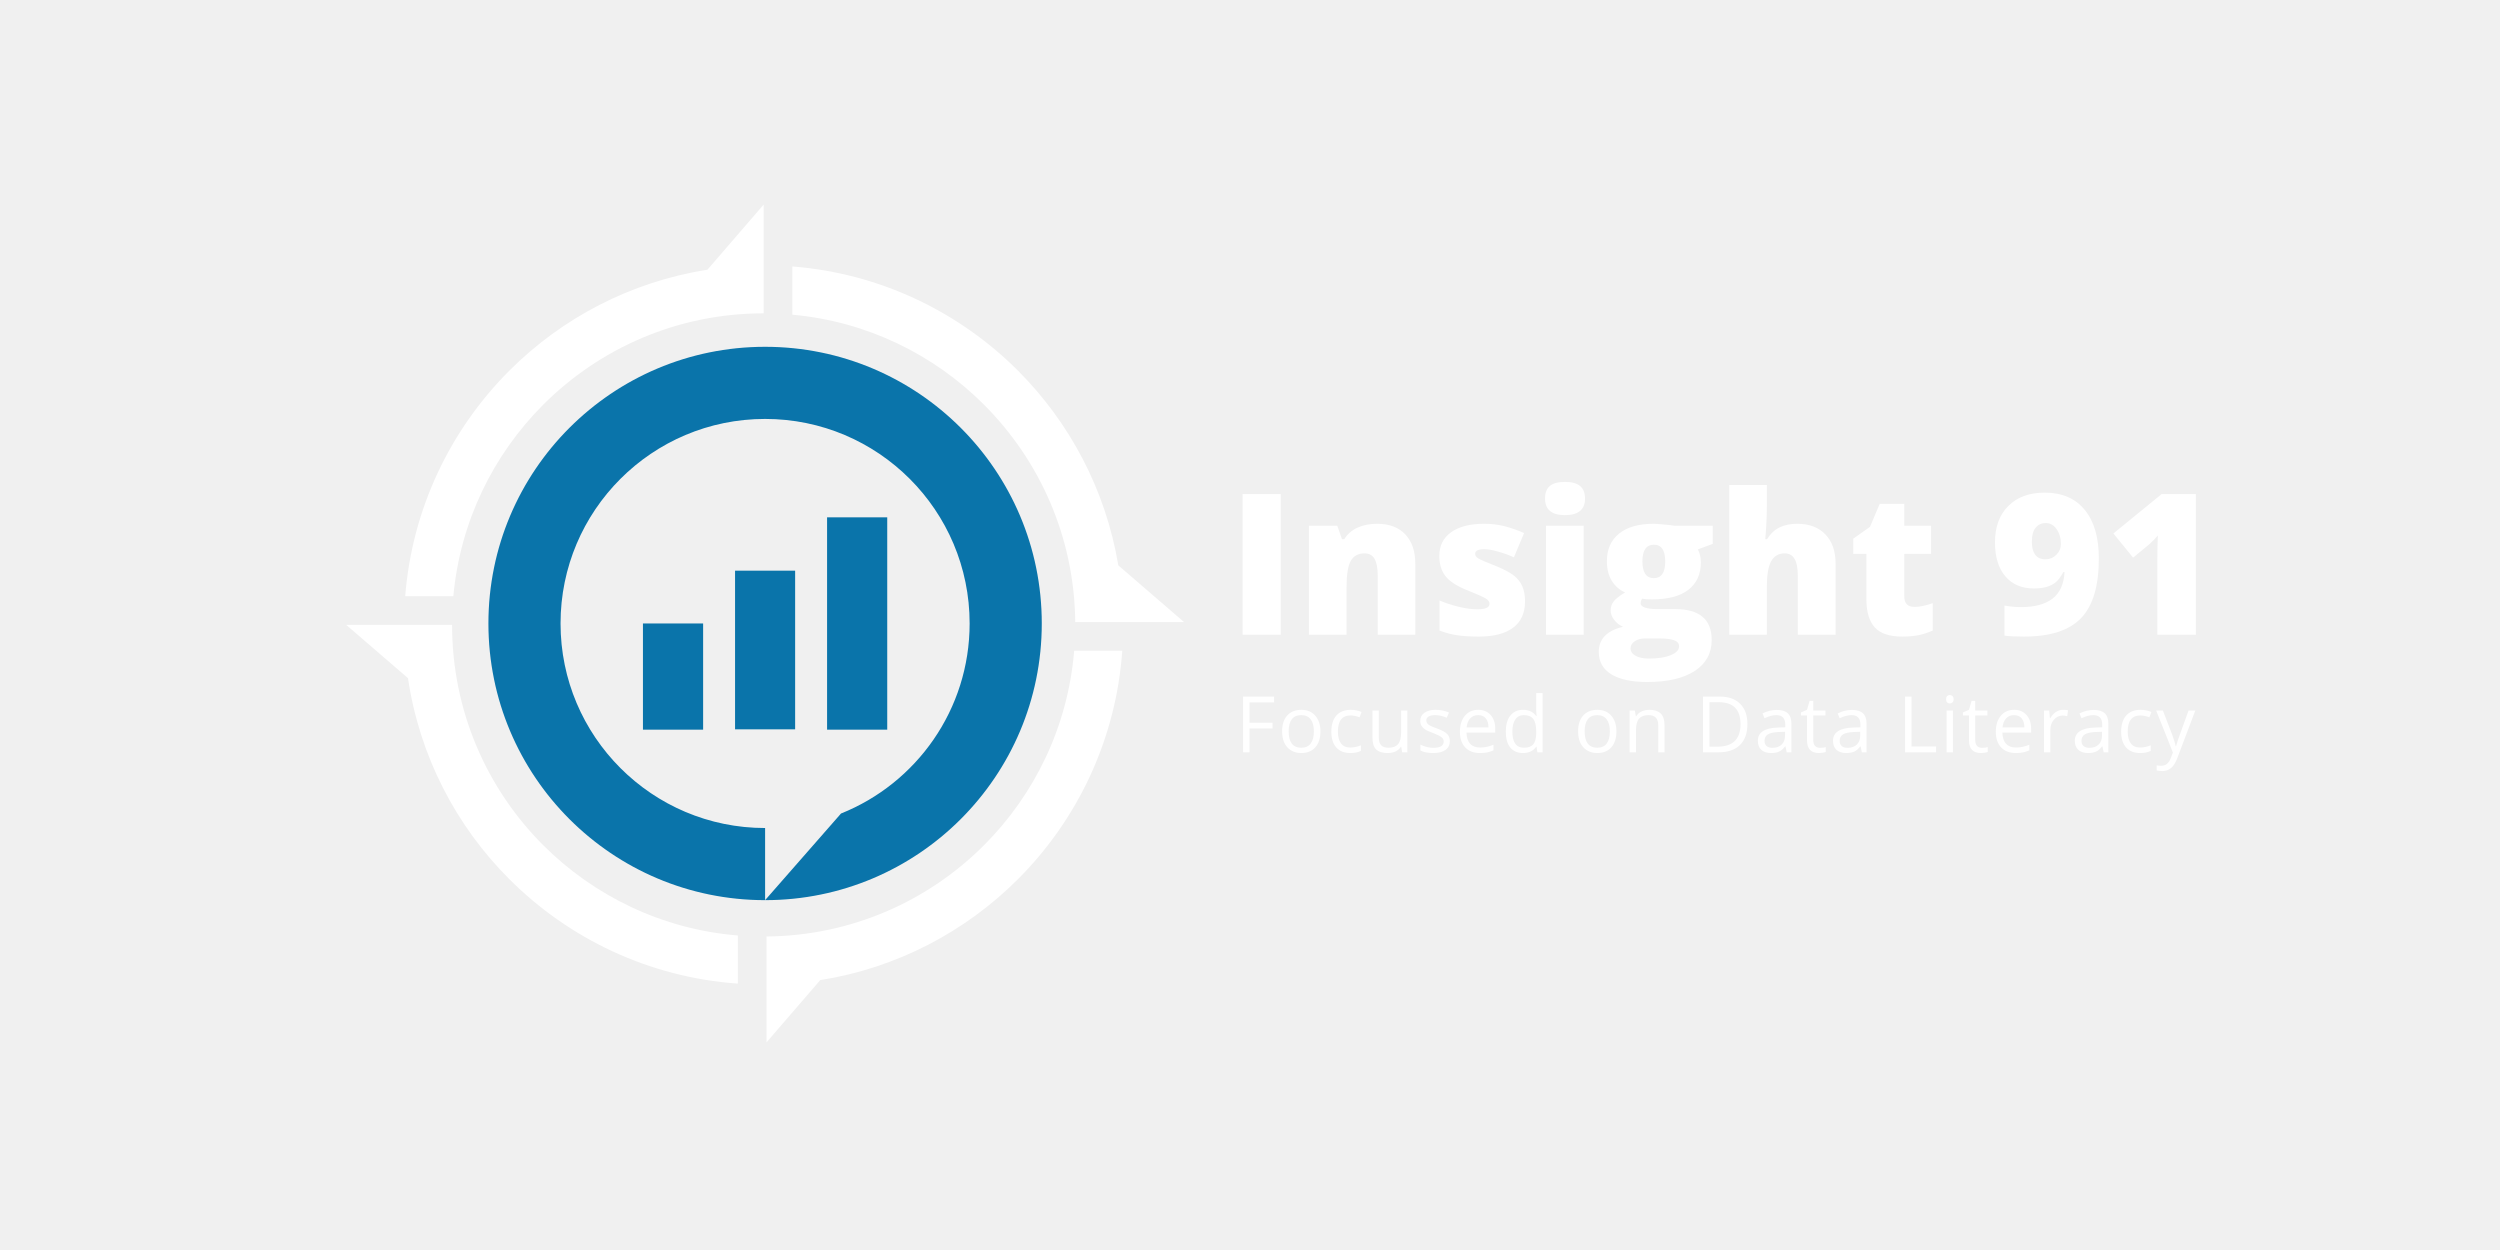
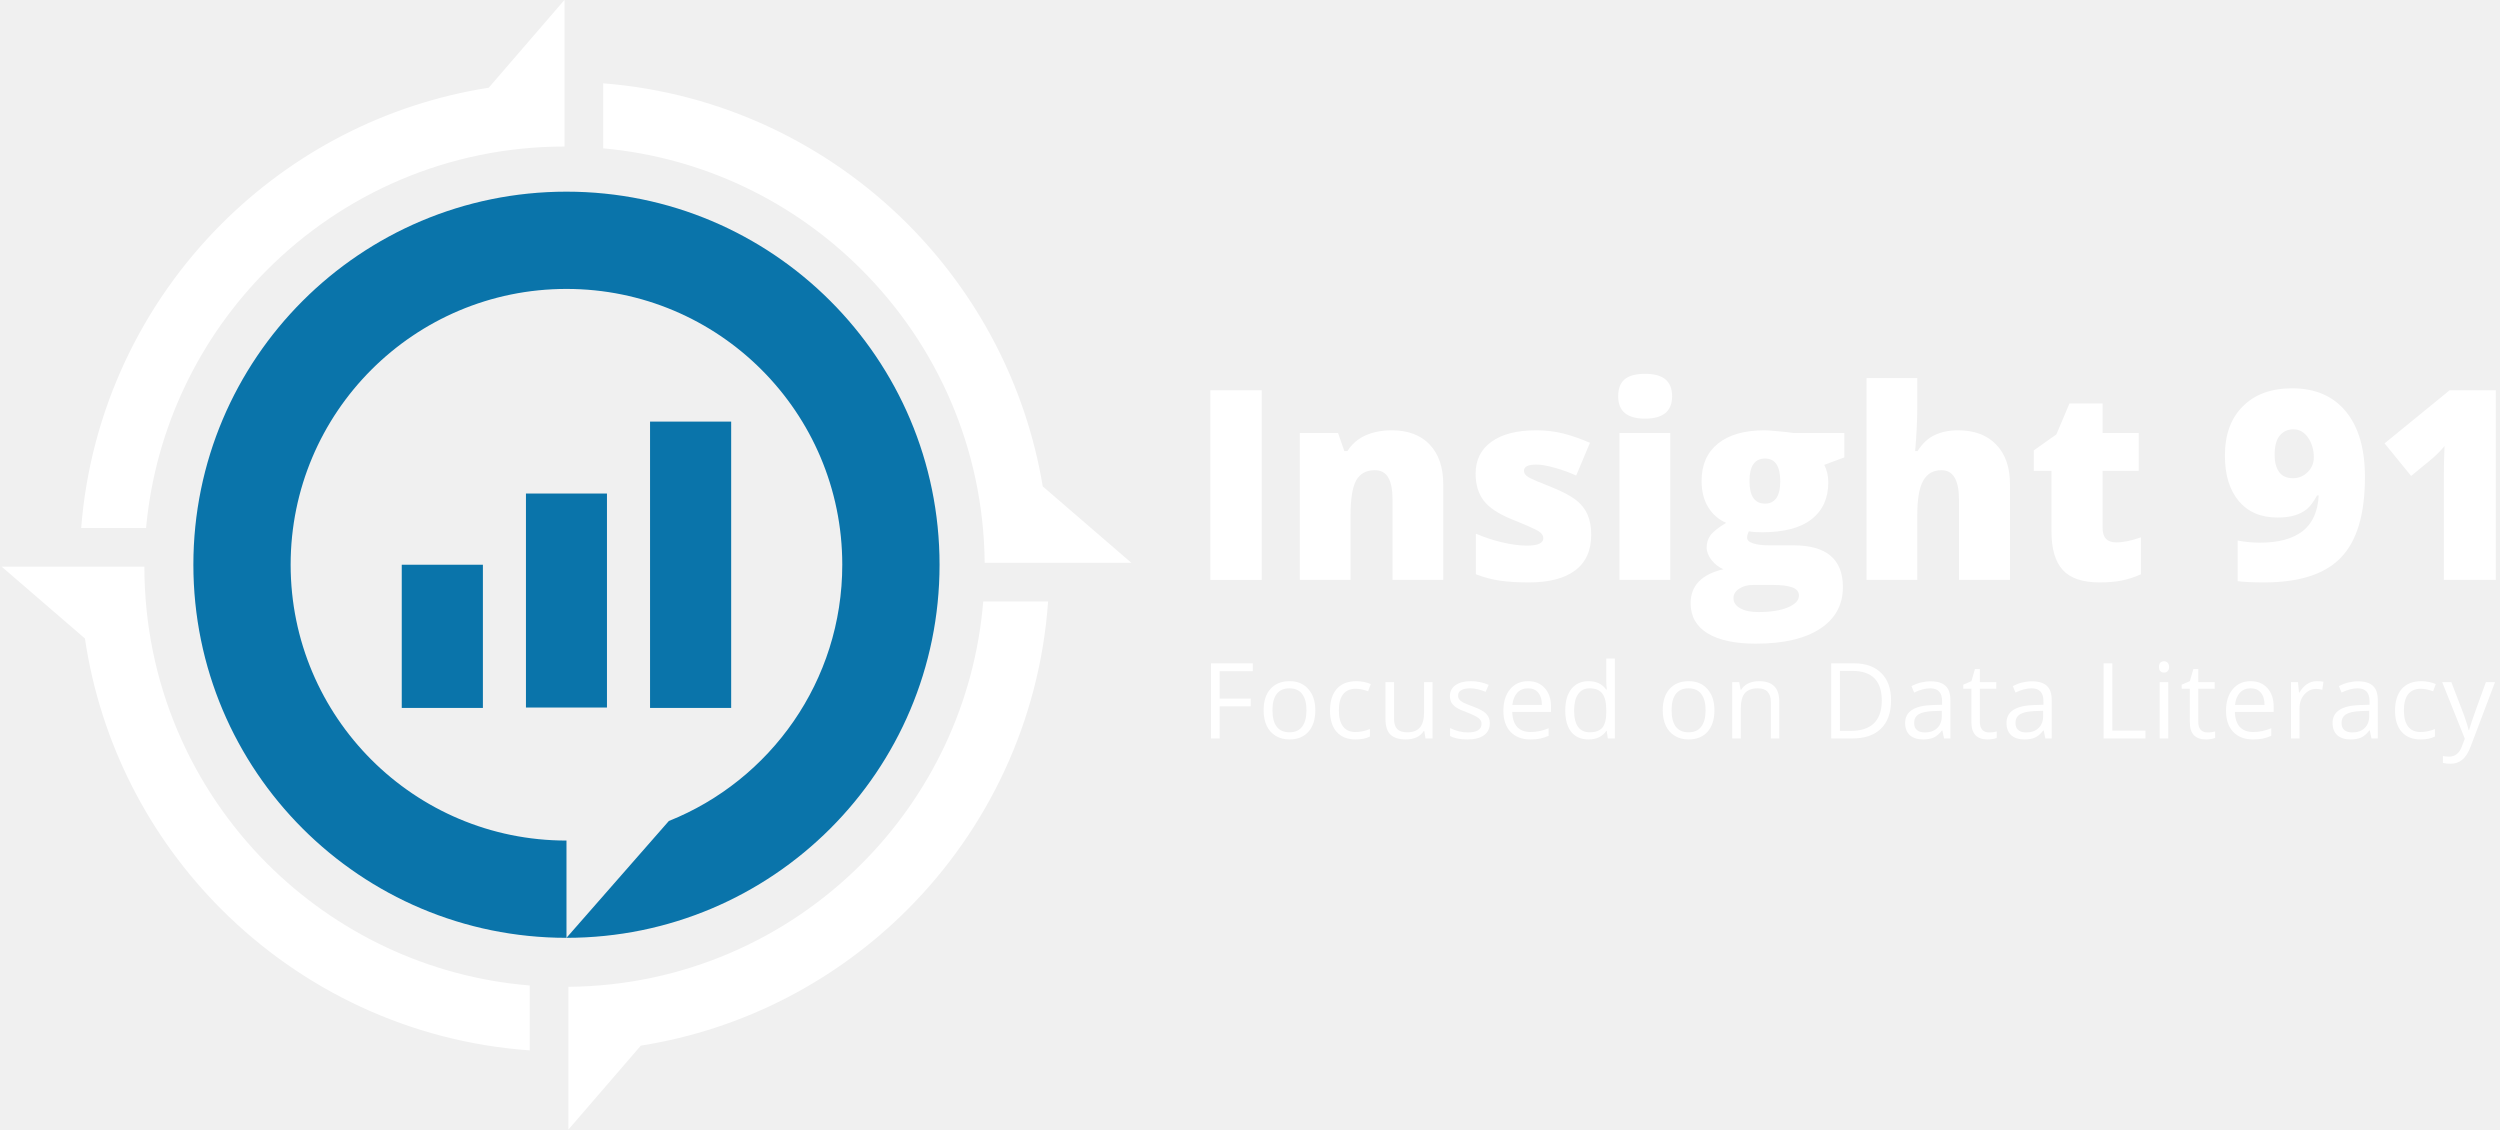
- <svg xmlns="http://www.w3.org/2000/svg" width="500" zoomAndPan="magnify" viewBox="0 0 375 187.5" height="250" preserveAspectRatio="xMidYMid meet" version="1.0">
+ <svg xmlns="http://www.w3.org/2000/svg" width="500" zoomAndPan="magnify" viewBox="52 30.7 277.6 125.7" height="226" preserveAspectRatio="xMidYMid meet" version="1.0">
  <defs>
    <g />
    <clipPath id="b1276a21bf">
      <path d="M 51.934 30.688 L 177.598 30.688 L 177.598 156.352 L 51.934 156.352 Z M 51.934 30.688 " clip-rule="nonzero" />
    </clipPath>
  </defs>
  <g clip-path="url(#b1276a21bf)">
    <path fill="#ffffff" d="M 118.852 39.969 C 132.035 41.008 143.879 46.785 152.691 55.594 C 160.449 63.367 165.859 73.484 167.746 84.805 L 177.598 93.305 L 161.285 93.305 C 161.164 80.566 155.957 69.059 147.59 60.695 C 140.09 53.18 130.039 48.215 118.852 47.203 Z M 51.934 93.734 L 61.199 101.723 C 62.93 113.422 68.418 123.906 76.406 131.879 C 85.312 140.781 97.32 146.598 110.676 147.543 L 110.676 140.324 C 99.316 139.395 89.102 134.387 81.492 126.793 C 73.035 118.332 67.812 106.648 67.812 93.734 Z M 114.98 156.352 L 123.035 147.016 C 134.531 145.195 144.824 139.746 152.691 131.879 C 161.594 122.973 167.398 110.965 168.34 97.609 L 161.125 97.609 C 160.191 108.969 155.199 119.184 147.59 126.793 C 139.238 135.156 127.719 140.363 114.98 140.473 Z M 114.547 30.688 L 106.117 40.457 C 94.594 42.266 84.285 47.715 76.406 55.594 C 67.598 64.406 61.82 76.25 60.781 89.434 L 68 89.434 C 69.027 78.246 73.992 68.195 81.492 60.695 C 89.953 52.234 101.637 47 114.547 47 Z M 114.547 30.688 " fill-opacity="1" fill-rule="nonzero" />
  </g>
  <path fill="#0a74aa" d="M 114.766 52.02 C 137.688 52.02 156.266 70.598 156.266 93.52 C 156.266 116.445 137.688 135.023 114.766 135.023 C 91.84 135.023 73.262 116.445 73.262 93.52 C 73.262 70.598 91.84 52.02 114.766 52.02 Z M 110.258 85.602 L 119.27 85.602 L 119.27 109.402 L 110.258 109.402 Z M 124.062 77.602 L 133.086 77.602 L 133.086 109.453 L 124.062 109.453 Z M 96.441 93.52 L 105.469 93.52 L 105.469 109.453 L 96.441 109.453 Z M 114.766 62.84 C 131.711 62.84 145.445 76.574 145.445 93.52 C 145.445 106.445 137.457 117.508 126.152 122.027 L 114.766 135.023 L 114.766 124.203 C 97.82 124.203 84.082 110.465 84.082 93.52 C 84.082 76.574 97.82 62.84 114.766 62.84 Z M 114.766 62.84 " fill-opacity="1" fill-rule="evenodd" />
  <g fill="#ffffff" fill-opacity="1">
    <g transform="translate(184.1065, 95.20708)">
      <g>
        <path d="M 2.281 0 L 2.281 -21.094 L 8 -21.094 L 8 0 Z M 2.281 0 " />
      </g>
    </g>
  </g>
  <g fill="#ffffff" fill-opacity="1">
    <g transform="translate(194.3902, 95.20708)">
      <g>
        <path d="M 12.266 0 L 12.266 -8.922 C 12.266 -10.004 12.109 -10.82 11.797 -11.375 C 11.484 -11.926 10.977 -12.203 10.281 -12.203 C 9.332 -12.203 8.645 -11.82 8.219 -11.062 C 7.801 -10.301 7.594 -9 7.594 -7.156 L 7.594 0 L 1.953 0 L 1.953 -16.344 L 6.203 -16.344 L 6.906 -14.328 L 7.25 -14.328 C 7.727 -15.098 8.391 -15.676 9.234 -16.062 C 10.086 -16.445 11.066 -16.641 12.172 -16.641 C 13.984 -16.641 15.391 -16.113 16.391 -15.062 C 17.398 -14.008 17.906 -12.535 17.906 -10.641 L 17.906 0 Z M 12.266 0 " />
      </g>
    </g>
  </g>
  <g fill="#ffffff" fill-opacity="1">
    <g transform="translate(214.1786, 95.20708)">
      <g>
        <path d="M 14.578 -5.016 C 14.578 -3.266 13.977 -1.941 12.781 -1.047 C 11.594 -0.16 9.879 0.281 7.641 0.281 C 6.43 0.281 5.379 0.219 4.484 0.094 C 3.586 -0.031 2.676 -0.27 1.75 -0.625 L 1.75 -5.141 C 2.625 -4.754 3.582 -4.438 4.625 -4.188 C 5.664 -3.938 6.598 -3.812 7.422 -3.812 C 8.641 -3.812 9.25 -4.086 9.25 -4.641 C 9.25 -4.93 9.078 -5.188 8.734 -5.406 C 8.391 -5.633 7.395 -6.078 5.75 -6.734 C 4.25 -7.348 3.203 -8.047 2.609 -8.828 C 2.016 -9.617 1.719 -10.613 1.719 -11.812 C 1.719 -13.332 2.301 -14.516 3.469 -15.359 C 4.645 -16.211 6.305 -16.641 8.453 -16.641 C 9.523 -16.641 10.535 -16.52 11.484 -16.281 C 12.43 -16.039 13.414 -15.695 14.438 -15.25 L 12.906 -11.609 C 12.156 -11.953 11.363 -12.238 10.531 -12.469 C 9.695 -12.707 9.016 -12.828 8.484 -12.828 C 7.555 -12.828 7.094 -12.598 7.094 -12.141 C 7.094 -11.867 7.254 -11.633 7.578 -11.438 C 7.898 -11.238 8.832 -10.836 10.375 -10.234 C 11.52 -9.754 12.375 -9.289 12.938 -8.844 C 13.5 -8.395 13.91 -7.863 14.172 -7.25 C 14.441 -6.633 14.578 -5.891 14.578 -5.016 Z M 14.578 -5.016 " />
      </g>
    </g>
  </g>
  <g fill="#ffffff" fill-opacity="1">
    <g transform="translate(229.9285, 95.20708)">
      <g>
        <path d="M 7.625 0 L 1.969 0 L 1.969 -16.344 L 7.625 -16.344 Z M 1.828 -20.422 C 1.828 -21.266 2.062 -21.891 2.531 -22.297 C 3.008 -22.711 3.77 -22.922 4.812 -22.922 C 5.863 -22.922 6.629 -22.707 7.109 -22.281 C 7.586 -21.863 7.828 -21.242 7.828 -20.422 C 7.828 -18.766 6.82 -17.938 4.812 -17.938 C 2.82 -17.938 1.828 -18.766 1.828 -20.422 Z M 1.828 -20.422 " />
      </g>
    </g>
  </g>
  <g fill="#ffffff" fill-opacity="1">
    <g transform="translate(239.5343, 95.20708)">
      <g>
        <path d="M 17.375 -16.344 L 17.375 -13.625 L 15.141 -12.797 C 15.441 -12.234 15.594 -11.582 15.594 -10.844 C 15.594 -9.082 14.973 -7.719 13.734 -6.75 C 12.504 -5.781 10.66 -5.297 8.203 -5.297 C 7.598 -5.297 7.117 -5.332 6.766 -5.406 C 6.629 -5.156 6.562 -4.922 6.562 -4.703 C 6.562 -4.422 6.785 -4.207 7.234 -4.062 C 7.691 -3.914 8.285 -3.844 9.016 -3.844 L 11.734 -3.844 C 15.391 -3.844 17.219 -2.297 17.219 0.797 C 17.219 2.785 16.367 4.332 14.672 5.438 C 12.984 6.539 10.602 7.094 7.531 7.094 C 5.207 7.094 3.414 6.707 2.156 5.938 C 0.906 5.164 0.281 4.051 0.281 2.594 C 0.281 0.645 1.492 -0.613 3.922 -1.188 C 3.422 -1.395 2.984 -1.734 2.609 -2.203 C 2.242 -2.68 2.062 -3.148 2.062 -3.609 C 2.062 -4.117 2.203 -4.566 2.484 -4.953 C 2.766 -5.348 3.348 -5.812 4.234 -6.344 C 3.379 -6.719 2.707 -7.305 2.219 -8.109 C 1.738 -8.91 1.5 -9.879 1.5 -11.016 C 1.5 -12.797 2.102 -14.176 3.312 -15.156 C 4.531 -16.145 6.266 -16.641 8.516 -16.641 C 8.805 -16.641 9.316 -16.602 10.047 -16.531 C 10.785 -16.469 11.328 -16.406 11.672 -16.344 Z M 5.047 2.031 C 5.047 2.5 5.297 2.875 5.797 3.156 C 6.297 3.438 6.969 3.578 7.812 3.578 C 9.176 3.578 10.27 3.406 11.094 3.062 C 11.914 2.719 12.328 2.281 12.328 1.75 C 12.328 1.312 12.078 1.004 11.578 0.828 C 11.078 0.648 10.359 0.562 9.422 0.562 L 7.219 0.562 C 6.602 0.562 6.086 0.703 5.672 0.984 C 5.254 1.266 5.047 1.613 5.047 2.031 Z M 6.828 -11 C 6.828 -9.32 7.406 -8.484 8.562 -8.484 C 9.102 -8.484 9.52 -8.688 9.812 -9.094 C 10.102 -9.508 10.25 -10.133 10.25 -10.969 C 10.25 -12.656 9.688 -13.5 8.562 -13.5 C 7.406 -13.5 6.828 -12.664 6.828 -11 Z M 6.828 -11 " />
      </g>
    </g>
  </g>
  <g fill="#ffffff" fill-opacity="1">
    <g transform="translate(257.4333, 95.20708)">
      <g>
        <path d="M 12.234 0 L 12.234 -8.922 C 12.234 -11.109 11.582 -12.203 10.281 -12.203 C 9.363 -12.203 8.688 -11.812 8.25 -11.031 C 7.812 -10.258 7.594 -8.977 7.594 -7.188 L 7.594 0 L 1.953 0 L 1.953 -22.453 L 7.594 -22.453 L 7.594 -19.266 C 7.594 -17.816 7.516 -16.172 7.359 -14.328 L 7.625 -14.328 C 8.156 -15.172 8.789 -15.766 9.531 -16.109 C 10.27 -16.461 11.133 -16.641 12.125 -16.641 C 13.945 -16.641 15.363 -16.109 16.375 -15.047 C 17.395 -13.992 17.906 -12.523 17.906 -10.641 L 17.906 0 Z M 12.234 0 " />
      </g>
    </g>
  </g>
  <g fill="#ffffff" fill-opacity="1">
    <g transform="translate(277.2217, 95.20708)">
      <g>
        <path d="M 9.953 -4.172 C 10.711 -4.172 11.625 -4.359 12.688 -4.734 L 12.688 -0.625 C 11.926 -0.289 11.203 -0.055 10.516 0.078 C 9.828 0.211 9.02 0.281 8.094 0.281 C 6.195 0.281 4.828 -0.18 3.984 -1.109 C 3.148 -2.035 2.734 -3.457 2.734 -5.375 L 2.734 -12.125 L 0.766 -12.125 L 0.766 -14.406 L 3.281 -16.188 L 4.734 -19.625 L 8.422 -19.625 L 8.422 -16.344 L 12.438 -16.344 L 12.438 -12.125 L 8.422 -12.125 L 8.422 -5.75 C 8.422 -4.695 8.93 -4.172 9.953 -4.172 Z M 9.953 -4.172 " />
      </g>
    </g>
  </g>
  <g fill="#ffffff" fill-opacity="1">
    <g transform="translate(290.8082, 95.20708)">
      <g />
    </g>
  </g>
  <g fill="#ffffff" fill-opacity="1">
    <g transform="translate(298.4813, 95.20708)">
      <g>
        <path d="M 16.344 -11.438 C 16.344 -7.312 15.453 -4.328 13.672 -2.484 C 11.898 -0.641 9.055 0.281 5.141 0.281 C 3.848 0.281 2.863 0.234 2.188 0.141 L 2.188 -4.375 C 3.02 -4.219 3.848 -4.141 4.672 -4.141 C 6.711 -4.141 8.285 -4.562 9.391 -5.406 C 10.492 -6.25 11.098 -7.578 11.203 -9.391 L 11.016 -9.391 C 10.641 -8.703 10.27 -8.203 9.906 -7.891 C 9.539 -7.586 9.094 -7.352 8.562 -7.188 C 8.039 -7.02 7.383 -6.938 6.594 -6.938 C 4.77 -6.938 3.344 -7.547 2.312 -8.766 C 1.281 -9.992 0.766 -11.68 0.766 -13.828 C 0.766 -16.16 1.43 -17.988 2.766 -19.312 C 4.098 -20.645 5.922 -21.312 8.234 -21.312 C 10.816 -21.312 12.812 -20.453 14.219 -18.734 C 15.633 -17.023 16.344 -14.594 16.344 -11.438 Z M 8.391 -16.75 C 7.766 -16.75 7.258 -16.52 6.875 -16.062 C 6.488 -15.613 6.297 -14.891 6.297 -13.891 C 6.297 -13.098 6.461 -12.469 6.797 -12 C 7.129 -11.539 7.645 -11.312 8.344 -11.312 C 8.969 -11.312 9.508 -11.535 9.969 -11.984 C 10.426 -12.441 10.656 -12.988 10.656 -13.625 C 10.656 -14.477 10.441 -15.211 10.016 -15.828 C 9.586 -16.441 9.047 -16.75 8.391 -16.75 Z M 8.391 -16.75 " />
      </g>
    </g>
  </g>
  <g fill="#ffffff" fill-opacity="1">
    <g transform="translate(315.7889, 95.20708)">
      <g>
        <path d="M 13.594 0 L 7.812 0 L 7.812 -11.172 C 7.812 -12.523 7.836 -13.766 7.891 -14.891 C 7.535 -14.453 7.094 -14 6.562 -13.531 L 4.172 -11.562 L 1.219 -15.188 L 8.453 -21.094 L 13.594 -21.094 Z M 13.594 0 " />
      </g>
    </g>
  </g>
  <g fill="#ffffff" fill-opacity="1">
    <g transform="translate(185.3026, 112.8474)">
      <g>
        <path d="M 2.125 0 L 1.156 0 L 1.156 -8.359 L 5.812 -8.359 L 5.812 -7.484 L 2.125 -7.484 L 2.125 -4.438 L 5.578 -4.438 L 5.578 -3.578 L 2.125 -3.578 Z M 2.125 0 " />
      </g>
    </g>
  </g>
  <g fill="#ffffff" fill-opacity="1">
    <g transform="translate(191.6591, 112.8474)">
      <g>
        <path d="M 6.406 -3.141 C 6.406 -2.117 6.148 -1.32 5.641 -0.75 C 5.129 -0.176 4.422 0.109 3.516 0.109 C 2.953 0.109 2.453 -0.02 2.016 -0.281 C 1.578 -0.539 1.238 -0.914 1 -1.406 C 0.77 -1.906 0.656 -2.484 0.656 -3.141 C 0.656 -4.16 0.91 -4.953 1.422 -5.516 C 1.93 -6.086 2.641 -6.375 3.547 -6.375 C 4.422 -6.375 5.113 -6.082 5.625 -5.5 C 6.145 -4.914 6.406 -4.129 6.406 -3.141 Z M 1.641 -3.141 C 1.641 -2.336 1.797 -1.727 2.109 -1.312 C 2.43 -0.895 2.906 -0.688 3.531 -0.688 C 4.156 -0.688 4.625 -0.895 4.938 -1.312 C 5.258 -1.727 5.422 -2.336 5.422 -3.141 C 5.422 -3.93 5.258 -4.535 4.938 -4.953 C 4.625 -5.367 4.148 -5.578 3.516 -5.578 C 2.898 -5.578 2.43 -5.367 2.109 -4.953 C 1.797 -4.547 1.641 -3.941 1.641 -3.141 Z M 1.641 -3.141 " />
      </g>
    </g>
  </g>
  <g fill="#ffffff" fill-opacity="1">
    <g transform="translate(199.0443, 112.8474)">
      <g>
        <path d="M 3.516 0.109 C 2.609 0.109 1.906 -0.164 1.406 -0.719 C 0.906 -1.281 0.656 -2.07 0.656 -3.094 C 0.656 -4.133 0.906 -4.941 1.406 -5.516 C 1.914 -6.086 2.641 -6.375 3.578 -6.375 C 3.867 -6.375 4.164 -6.344 4.469 -6.281 C 4.77 -6.219 5.008 -6.141 5.188 -6.047 L 4.891 -5.25 C 4.68 -5.332 4.453 -5.398 4.203 -5.453 C 3.953 -5.504 3.734 -5.531 3.547 -5.531 C 2.273 -5.531 1.641 -4.723 1.641 -3.109 C 1.641 -2.336 1.797 -1.742 2.109 -1.328 C 2.422 -0.922 2.879 -0.719 3.484 -0.719 C 4.004 -0.719 4.539 -0.828 5.094 -1.047 L 5.094 -0.219 C 4.676 0 4.148 0.109 3.516 0.109 Z M 3.516 0.109 " />
      </g>
    </g>
  </g>
  <g fill="#ffffff" fill-opacity="1">
    <g transform="translate(204.9322, 112.8474)">
      <g>
        <path d="M 1.891 -6.266 L 1.891 -2.203 C 1.891 -1.691 2.004 -1.312 2.234 -1.062 C 2.473 -0.812 2.844 -0.688 3.344 -0.688 C 3.988 -0.688 4.461 -0.863 4.766 -1.219 C 5.078 -1.57 5.234 -2.156 5.234 -2.969 L 5.234 -6.266 L 6.172 -6.266 L 6.172 0 L 5.391 0 L 5.25 -0.844 L 5.203 -0.844 C 5.016 -0.531 4.742 -0.289 4.391 -0.125 C 4.047 0.031 3.656 0.109 3.219 0.109 C 2.457 0.109 1.883 -0.066 1.5 -0.422 C 1.125 -0.785 0.938 -1.367 0.938 -2.172 L 0.938 -6.266 Z M 1.891 -6.266 " />
      </g>
    </g>
  </g>
  <g fill="#ffffff" fill-opacity="1">
    <g transform="translate(212.4316, 112.8474)">
      <g>
        <path d="M 5.047 -1.703 C 5.047 -1.117 4.828 -0.672 4.391 -0.359 C 3.961 -0.047 3.352 0.109 2.562 0.109 C 1.727 0.109 1.082 -0.02 0.625 -0.281 L 0.625 -1.156 C 0.926 -1.008 1.25 -0.891 1.594 -0.797 C 1.938 -0.711 2.27 -0.672 2.594 -0.672 C 3.082 -0.672 3.457 -0.75 3.719 -0.906 C 3.988 -1.062 4.125 -1.301 4.125 -1.625 C 4.125 -1.875 4.02 -2.082 3.812 -2.25 C 3.602 -2.426 3.191 -2.633 2.578 -2.875 C 1.992 -3.082 1.578 -3.27 1.328 -3.438 C 1.086 -3.602 0.906 -3.785 0.781 -3.984 C 0.664 -4.191 0.609 -4.438 0.609 -4.719 C 0.609 -5.227 0.812 -5.629 1.219 -5.922 C 1.633 -6.223 2.207 -6.375 2.938 -6.375 C 3.613 -6.375 4.273 -6.238 4.922 -5.969 L 4.578 -5.188 C 3.953 -5.445 3.383 -5.578 2.875 -5.578 C 2.414 -5.578 2.07 -5.504 1.844 -5.359 C 1.625 -5.223 1.516 -5.031 1.516 -4.781 C 1.516 -4.613 1.555 -4.473 1.641 -4.359 C 1.723 -4.242 1.859 -4.129 2.047 -4.016 C 2.242 -3.91 2.613 -3.758 3.156 -3.562 C 3.895 -3.289 4.395 -3.016 4.656 -2.734 C 4.914 -2.461 5.047 -2.117 5.047 -1.703 Z M 5.047 -1.703 " />
      </g>
    </g>
  </g>
  <g fill="#ffffff" fill-opacity="1">
    <g transform="translate(218.331, 112.8474)">
      <g>
        <path d="M 3.656 0.109 C 2.727 0.109 1.992 -0.172 1.453 -0.734 C 0.922 -1.297 0.656 -2.078 0.656 -3.078 C 0.656 -4.086 0.906 -4.891 1.406 -5.484 C 1.906 -6.078 2.57 -6.375 3.406 -6.375 C 4.188 -6.375 4.805 -6.113 5.266 -5.594 C 5.723 -5.082 5.953 -4.406 5.953 -3.562 L 5.953 -2.953 L 1.641 -2.953 C 1.66 -2.223 1.844 -1.664 2.188 -1.281 C 2.539 -0.906 3.039 -0.719 3.688 -0.719 C 4.363 -0.719 5.031 -0.859 5.688 -1.141 L 5.688 -0.297 C 5.352 -0.148 5.035 -0.047 4.734 0.016 C 4.43 0.078 4.07 0.109 3.656 0.109 Z M 3.391 -5.578 C 2.891 -5.578 2.488 -5.41 2.188 -5.078 C 1.895 -4.754 1.719 -4.305 1.656 -3.734 L 4.938 -3.734 C 4.938 -4.328 4.801 -4.781 4.531 -5.094 C 4.27 -5.414 3.891 -5.578 3.391 -5.578 Z M 3.391 -5.578 " />
      </g>
    </g>
  </g>
  <g fill="#ffffff" fill-opacity="1">
    <g transform="translate(225.2133, 112.8474)">
      <g>
        <path d="M 5.266 -0.844 L 5.219 -0.844 C 4.781 -0.207 4.125 0.109 3.25 0.109 C 2.426 0.109 1.785 -0.164 1.328 -0.719 C 0.879 -1.281 0.656 -2.078 0.656 -3.109 C 0.656 -4.141 0.883 -4.941 1.344 -5.516 C 1.801 -6.086 2.438 -6.375 3.25 -6.375 C 4.102 -6.375 4.754 -6.066 5.203 -5.453 L 5.281 -5.453 L 5.234 -5.906 L 5.219 -6.344 L 5.219 -8.891 L 6.172 -8.891 L 6.172 0 L 5.391 0 Z M 3.375 -0.688 C 4.02 -0.688 4.488 -0.859 4.781 -1.203 C 5.07 -1.555 5.219 -2.129 5.219 -2.922 L 5.219 -3.109 C 5.219 -4.004 5.066 -4.641 4.766 -5.016 C 4.473 -5.391 4.004 -5.578 3.359 -5.578 C 2.805 -5.578 2.379 -5.359 2.078 -4.922 C 1.785 -4.492 1.641 -3.891 1.641 -3.109 C 1.641 -2.305 1.785 -1.703 2.078 -1.297 C 2.367 -0.891 2.801 -0.688 3.375 -0.688 Z M 3.375 -0.688 " />
      </g>
    </g>
  </g>
  <g fill="#ffffff" fill-opacity="1">
    <g transform="translate(232.7013, 112.8474)">
      <g />
    </g>
  </g>
  <g fill="#ffffff" fill-opacity="1">
    <g transform="translate(236.0576, 112.8474)">
      <g>
        <path d="M 6.406 -3.141 C 6.406 -2.117 6.148 -1.32 5.641 -0.75 C 5.129 -0.176 4.422 0.109 3.516 0.109 C 2.953 0.109 2.453 -0.02 2.016 -0.281 C 1.578 -0.539 1.238 -0.914 1 -1.406 C 0.77 -1.906 0.656 -2.484 0.656 -3.141 C 0.656 -4.16 0.91 -4.953 1.422 -5.516 C 1.93 -6.086 2.641 -6.375 3.547 -6.375 C 4.422 -6.375 5.113 -6.082 5.625 -5.5 C 6.145 -4.914 6.406 -4.129 6.406 -3.141 Z M 1.641 -3.141 C 1.641 -2.336 1.797 -1.727 2.109 -1.312 C 2.43 -0.895 2.906 -0.688 3.531 -0.688 C 4.156 -0.688 4.625 -0.895 4.938 -1.312 C 5.258 -1.727 5.422 -2.336 5.422 -3.141 C 5.422 -3.93 5.258 -4.535 4.938 -4.953 C 4.625 -5.367 4.148 -5.578 3.516 -5.578 C 2.898 -5.578 2.43 -5.367 2.109 -4.953 C 1.797 -4.547 1.641 -3.941 1.641 -3.141 Z M 1.641 -3.141 " />
      </g>
    </g>
  </g>
  <g fill="#ffffff" fill-opacity="1">
    <g transform="translate(243.4428, 112.8474)">
      <g>
        <path d="M 5.297 0 L 5.297 -4.047 C 5.297 -4.555 5.176 -4.938 4.938 -5.188 C 4.707 -5.445 4.344 -5.578 3.844 -5.578 C 3.195 -5.578 2.719 -5.398 2.406 -5.047 C 2.102 -4.691 1.953 -4.102 1.953 -3.281 L 1.953 0 L 1 0 L 1 -6.266 L 1.781 -6.266 L 1.938 -5.406 L 1.984 -5.406 C 2.172 -5.719 2.438 -5.957 2.781 -6.125 C 3.133 -6.289 3.531 -6.375 3.969 -6.375 C 4.719 -6.375 5.281 -6.191 5.656 -5.828 C 6.039 -5.461 6.234 -4.879 6.234 -4.078 L 6.234 0 Z M 5.297 0 " />
      </g>
    </g>
  </g>
  <g fill="#ffffff" fill-opacity="1">
    <g transform="translate(250.9422, 112.8474)">
      <g />
    </g>
  </g>
  <g fill="#ffffff" fill-opacity="1">
    <g transform="translate(254.2985, 112.8474)">
      <g>
        <path d="M 7.812 -4.25 C 7.812 -2.875 7.438 -1.82 6.688 -1.094 C 5.945 -0.363 4.875 0 3.469 0 L 1.156 0 L 1.156 -8.359 L 3.703 -8.359 C 5.004 -8.359 6.016 -7.992 6.734 -7.266 C 7.453 -6.547 7.812 -5.539 7.812 -4.25 Z M 6.781 -4.219 C 6.781 -5.312 6.508 -6.133 5.969 -6.688 C 5.426 -7.238 4.613 -7.516 3.531 -7.516 L 2.125 -7.516 L 2.125 -0.844 L 3.297 -0.844 C 4.461 -0.844 5.332 -1.125 5.906 -1.688 C 6.488 -2.258 6.781 -3.102 6.781 -4.219 Z M 6.781 -4.219 " />
      </g>
    </g>
  </g>
  <g fill="#ffffff" fill-opacity="1">
    <g transform="translate(263.1467, 112.8474)">
      <g>
        <path d="M 4.859 0 L 4.672 -0.891 L 4.625 -0.891 C 4.312 -0.492 4 -0.227 3.688 -0.094 C 3.375 0.039 2.988 0.109 2.531 0.109 C 1.906 0.109 1.414 -0.047 1.062 -0.359 C 0.707 -0.68 0.531 -1.141 0.531 -1.734 C 0.531 -2.992 1.547 -3.656 3.578 -3.719 L 4.641 -3.75 L 4.641 -4.141 C 4.641 -4.629 4.531 -4.988 4.312 -5.219 C 4.102 -5.457 3.766 -5.578 3.297 -5.578 C 2.773 -5.578 2.188 -5.422 1.531 -5.109 L 1.234 -5.828 C 1.547 -5.992 1.883 -6.125 2.25 -6.219 C 2.625 -6.312 2.992 -6.359 3.359 -6.359 C 4.109 -6.359 4.66 -6.191 5.016 -5.859 C 5.379 -5.535 5.562 -5.008 5.562 -4.281 L 5.562 0 Z M 2.719 -0.672 C 3.301 -0.672 3.758 -0.832 4.094 -1.156 C 4.438 -1.477 4.609 -1.93 4.609 -2.516 L 4.609 -3.078 L 3.656 -3.047 C 2.906 -3.016 2.363 -2.895 2.031 -2.688 C 1.695 -2.477 1.531 -2.156 1.531 -1.719 C 1.531 -1.375 1.633 -1.113 1.844 -0.938 C 2.051 -0.758 2.344 -0.672 2.719 -0.672 Z M 2.719 -0.672 " />
      </g>
    </g>
  </g>
  <g fill="#ffffff" fill-opacity="1">
    <g transform="translate(269.9718, 112.8474)">
      <g>
        <path d="M 3.031 -0.672 C 3.195 -0.672 3.359 -0.68 3.516 -0.703 C 3.672 -0.734 3.797 -0.758 3.891 -0.781 L 3.891 -0.062 C 3.785 -0.008 3.629 0.031 3.422 0.062 C 3.223 0.094 3.047 0.109 2.891 0.109 C 1.68 0.109 1.078 -0.523 1.078 -1.797 L 1.078 -5.531 L 0.172 -5.531 L 0.172 -5.984 L 1.078 -6.375 L 1.469 -7.719 L 2.016 -7.719 L 2.016 -6.266 L 3.844 -6.266 L 3.844 -5.531 L 2.016 -5.531 L 2.016 -1.844 C 2.016 -1.469 2.102 -1.176 2.281 -0.969 C 2.469 -0.77 2.719 -0.672 3.031 -0.672 Z M 3.031 -0.672 " />
      </g>
    </g>
  </g>
  <g fill="#ffffff" fill-opacity="1">
    <g transform="translate(274.4196, 112.8474)">
      <g>
        <path d="M 4.859 0 L 4.672 -0.891 L 4.625 -0.891 C 4.312 -0.492 4 -0.227 3.688 -0.094 C 3.375 0.039 2.988 0.109 2.531 0.109 C 1.906 0.109 1.414 -0.047 1.062 -0.359 C 0.707 -0.68 0.531 -1.141 0.531 -1.734 C 0.531 -2.992 1.547 -3.656 3.578 -3.719 L 4.641 -3.75 L 4.641 -4.141 C 4.641 -4.629 4.531 -4.988 4.312 -5.219 C 4.102 -5.457 3.766 -5.578 3.297 -5.578 C 2.773 -5.578 2.188 -5.422 1.531 -5.109 L 1.234 -5.828 C 1.547 -5.992 1.883 -6.125 2.25 -6.219 C 2.625 -6.312 2.992 -6.359 3.359 -6.359 C 4.109 -6.359 4.66 -6.191 5.016 -5.859 C 5.379 -5.535 5.562 -5.008 5.562 -4.281 L 5.562 0 Z M 2.719 -0.672 C 3.301 -0.672 3.758 -0.832 4.094 -1.156 C 4.438 -1.477 4.609 -1.93 4.609 -2.516 L 4.609 -3.078 L 3.656 -3.047 C 2.906 -3.016 2.363 -2.895 2.031 -2.688 C 1.695 -2.477 1.531 -2.156 1.531 -1.719 C 1.531 -1.375 1.633 -1.113 1.844 -0.938 C 2.051 -0.758 2.344 -0.672 2.719 -0.672 Z M 2.719 -0.672 " />
      </g>
    </g>
  </g>
  <g fill="#ffffff" fill-opacity="1">
    <g transform="translate(281.2447, 112.8474)">
      <g />
    </g>
  </g>
  <g fill="#ffffff" fill-opacity="1">
    <g transform="translate(284.601, 112.8474)">
      <g>
        <path d="M 1.156 0 L 1.156 -8.359 L 2.125 -8.359 L 2.125 -0.875 L 5.812 -0.875 L 5.812 0 Z M 1.156 0 " />
      </g>
    </g>
  </g>
  <g fill="#ffffff" fill-opacity="1">
    <g transform="translate(290.9918, 112.8474)">
      <g>
        <path d="M 1.953 0 L 1 0 L 1 -6.266 L 1.953 -6.266 Z M 0.922 -7.953 C 0.922 -8.172 0.973 -8.332 1.078 -8.438 C 1.191 -8.539 1.328 -8.594 1.484 -8.594 C 1.641 -8.594 1.77 -8.539 1.875 -8.438 C 1.988 -8.332 2.047 -8.172 2.047 -7.953 C 2.047 -7.742 1.988 -7.586 1.875 -7.484 C 1.77 -7.379 1.641 -7.328 1.484 -7.328 C 1.328 -7.328 1.191 -7.379 1.078 -7.484 C 0.973 -7.586 0.922 -7.742 0.922 -7.953 Z M 0.922 -7.953 " />
      </g>
    </g>
  </g>
  <g fill="#ffffff" fill-opacity="1">
    <g transform="translate(294.268, 112.8474)">
      <g>
        <path d="M 3.031 -0.672 C 3.195 -0.672 3.359 -0.68 3.516 -0.703 C 3.672 -0.734 3.797 -0.758 3.891 -0.781 L 3.891 -0.062 C 3.785 -0.008 3.629 0.031 3.422 0.062 C 3.223 0.094 3.047 0.109 2.891 0.109 C 1.68 0.109 1.078 -0.523 1.078 -1.797 L 1.078 -5.531 L 0.172 -5.531 L 0.172 -5.984 L 1.078 -6.375 L 1.469 -7.719 L 2.016 -7.719 L 2.016 -6.266 L 3.844 -6.266 L 3.844 -5.531 L 2.016 -5.531 L 2.016 -1.844 C 2.016 -1.469 2.102 -1.176 2.281 -0.969 C 2.469 -0.77 2.719 -0.672 3.031 -0.672 Z M 3.031 -0.672 " />
      </g>
    </g>
  </g>
  <g fill="#ffffff" fill-opacity="1">
    <g transform="translate(298.7158, 112.8474)">
      <g>
        <path d="M 3.656 0.109 C 2.727 0.109 1.992 -0.172 1.453 -0.734 C 0.922 -1.297 0.656 -2.078 0.656 -3.078 C 0.656 -4.086 0.906 -4.891 1.406 -5.484 C 1.906 -6.078 2.57 -6.375 3.406 -6.375 C 4.188 -6.375 4.805 -6.113 5.266 -5.594 C 5.723 -5.082 5.953 -4.406 5.953 -3.562 L 5.953 -2.953 L 1.641 -2.953 C 1.66 -2.223 1.844 -1.664 2.188 -1.281 C 2.539 -0.906 3.039 -0.719 3.688 -0.719 C 4.363 -0.719 5.031 -0.859 5.688 -1.141 L 5.688 -0.297 C 5.352 -0.148 5.035 -0.047 4.734 0.016 C 4.43 0.078 4.07 0.109 3.656 0.109 Z M 3.391 -5.578 C 2.891 -5.578 2.488 -5.41 2.188 -5.078 C 1.895 -4.754 1.719 -4.305 1.656 -3.734 L 4.938 -3.734 C 4.938 -4.328 4.801 -4.781 4.531 -5.094 C 4.27 -5.414 3.891 -5.578 3.391 -5.578 Z M 3.391 -5.578 " />
      </g>
    </g>
  </g>
  <g fill="#ffffff" fill-opacity="1">
    <g transform="translate(305.5981, 112.8474)">
      <g>
        <path d="M 3.859 -6.375 C 4.141 -6.375 4.391 -6.352 4.609 -6.312 L 4.484 -5.422 C 4.223 -5.484 3.992 -5.516 3.797 -5.516 C 3.285 -5.516 2.848 -5.305 2.484 -4.891 C 2.129 -4.484 1.953 -3.973 1.953 -3.359 L 1.953 0 L 1 0 L 1 -6.266 L 1.781 -6.266 L 1.891 -5.109 L 1.938 -5.109 C 2.176 -5.516 2.457 -5.828 2.781 -6.047 C 3.113 -6.266 3.473 -6.375 3.859 -6.375 Z M 3.859 -6.375 " />
      </g>
    </g>
  </g>
  <g fill="#ffffff" fill-opacity="1">
    <g transform="translate(310.6917, 112.8474)">
      <g>
        <path d="M 4.859 0 L 4.672 -0.891 L 4.625 -0.891 C 4.312 -0.492 4 -0.227 3.688 -0.094 C 3.375 0.039 2.988 0.109 2.531 0.109 C 1.906 0.109 1.414 -0.047 1.062 -0.359 C 0.707 -0.68 0.531 -1.141 0.531 -1.734 C 0.531 -2.992 1.547 -3.656 3.578 -3.719 L 4.641 -3.75 L 4.641 -4.141 C 4.641 -4.629 4.531 -4.988 4.312 -5.219 C 4.102 -5.457 3.766 -5.578 3.297 -5.578 C 2.773 -5.578 2.188 -5.422 1.531 -5.109 L 1.234 -5.828 C 1.547 -5.992 1.883 -6.125 2.25 -6.219 C 2.625 -6.312 2.992 -6.359 3.359 -6.359 C 4.109 -6.359 4.66 -6.191 5.016 -5.859 C 5.379 -5.535 5.562 -5.008 5.562 -4.281 L 5.562 0 Z M 2.719 -0.672 C 3.301 -0.672 3.758 -0.832 4.094 -1.156 C 4.438 -1.477 4.609 -1.93 4.609 -2.516 L 4.609 -3.078 L 3.656 -3.047 C 2.906 -3.016 2.363 -2.895 2.031 -2.688 C 1.695 -2.477 1.531 -2.156 1.531 -1.719 C 1.531 -1.375 1.633 -1.113 1.844 -0.938 C 2.051 -0.758 2.344 -0.672 2.719 -0.672 Z M 2.719 -0.672 " />
      </g>
    </g>
  </g>
  <g fill="#ffffff" fill-opacity="1">
    <g transform="translate(317.5168, 112.8474)">
      <g>
        <path d="M 3.516 0.109 C 2.609 0.109 1.906 -0.164 1.406 -0.719 C 0.906 -1.281 0.656 -2.07 0.656 -3.094 C 0.656 -4.133 0.906 -4.941 1.406 -5.516 C 1.914 -6.086 2.641 -6.375 3.578 -6.375 C 3.867 -6.375 4.164 -6.344 4.469 -6.281 C 4.77 -6.219 5.008 -6.141 5.188 -6.047 L 4.891 -5.25 C 4.68 -5.332 4.453 -5.398 4.203 -5.453 C 3.953 -5.504 3.734 -5.531 3.547 -5.531 C 2.273 -5.531 1.641 -4.723 1.641 -3.109 C 1.641 -2.336 1.797 -1.742 2.109 -1.328 C 2.422 -0.922 2.879 -0.719 3.484 -0.719 C 4.004 -0.719 4.539 -0.828 5.094 -1.047 L 5.094 -0.219 C 4.676 0 4.148 0.109 3.516 0.109 Z M 3.516 0.109 " />
      </g>
    </g>
  </g>
  <g fill="#ffffff" fill-opacity="1">
    <g transform="translate(323.4047, 112.8474)">
      <g>
        <path d="M 0.016 -6.266 L 1.031 -6.266 L 2.406 -2.688 C 2.695 -1.875 2.879 -1.285 2.953 -0.922 L 3 -0.922 C 3.051 -1.117 3.156 -1.453 3.312 -1.922 C 3.469 -2.391 3.988 -3.836 4.875 -6.266 L 5.891 -6.266 L 3.188 0.875 C 2.926 1.57 2.613 2.066 2.25 2.359 C 1.895 2.66 1.461 2.812 0.953 2.812 C 0.66 2.812 0.375 2.781 0.094 2.719 L 0.094 1.953 C 0.301 1.992 0.535 2.016 0.797 2.016 C 1.441 2.016 1.906 1.648 2.188 0.922 L 2.531 0.031 Z M 0.016 -6.266 " />
      </g>
    </g>
  </g>
</svg>
